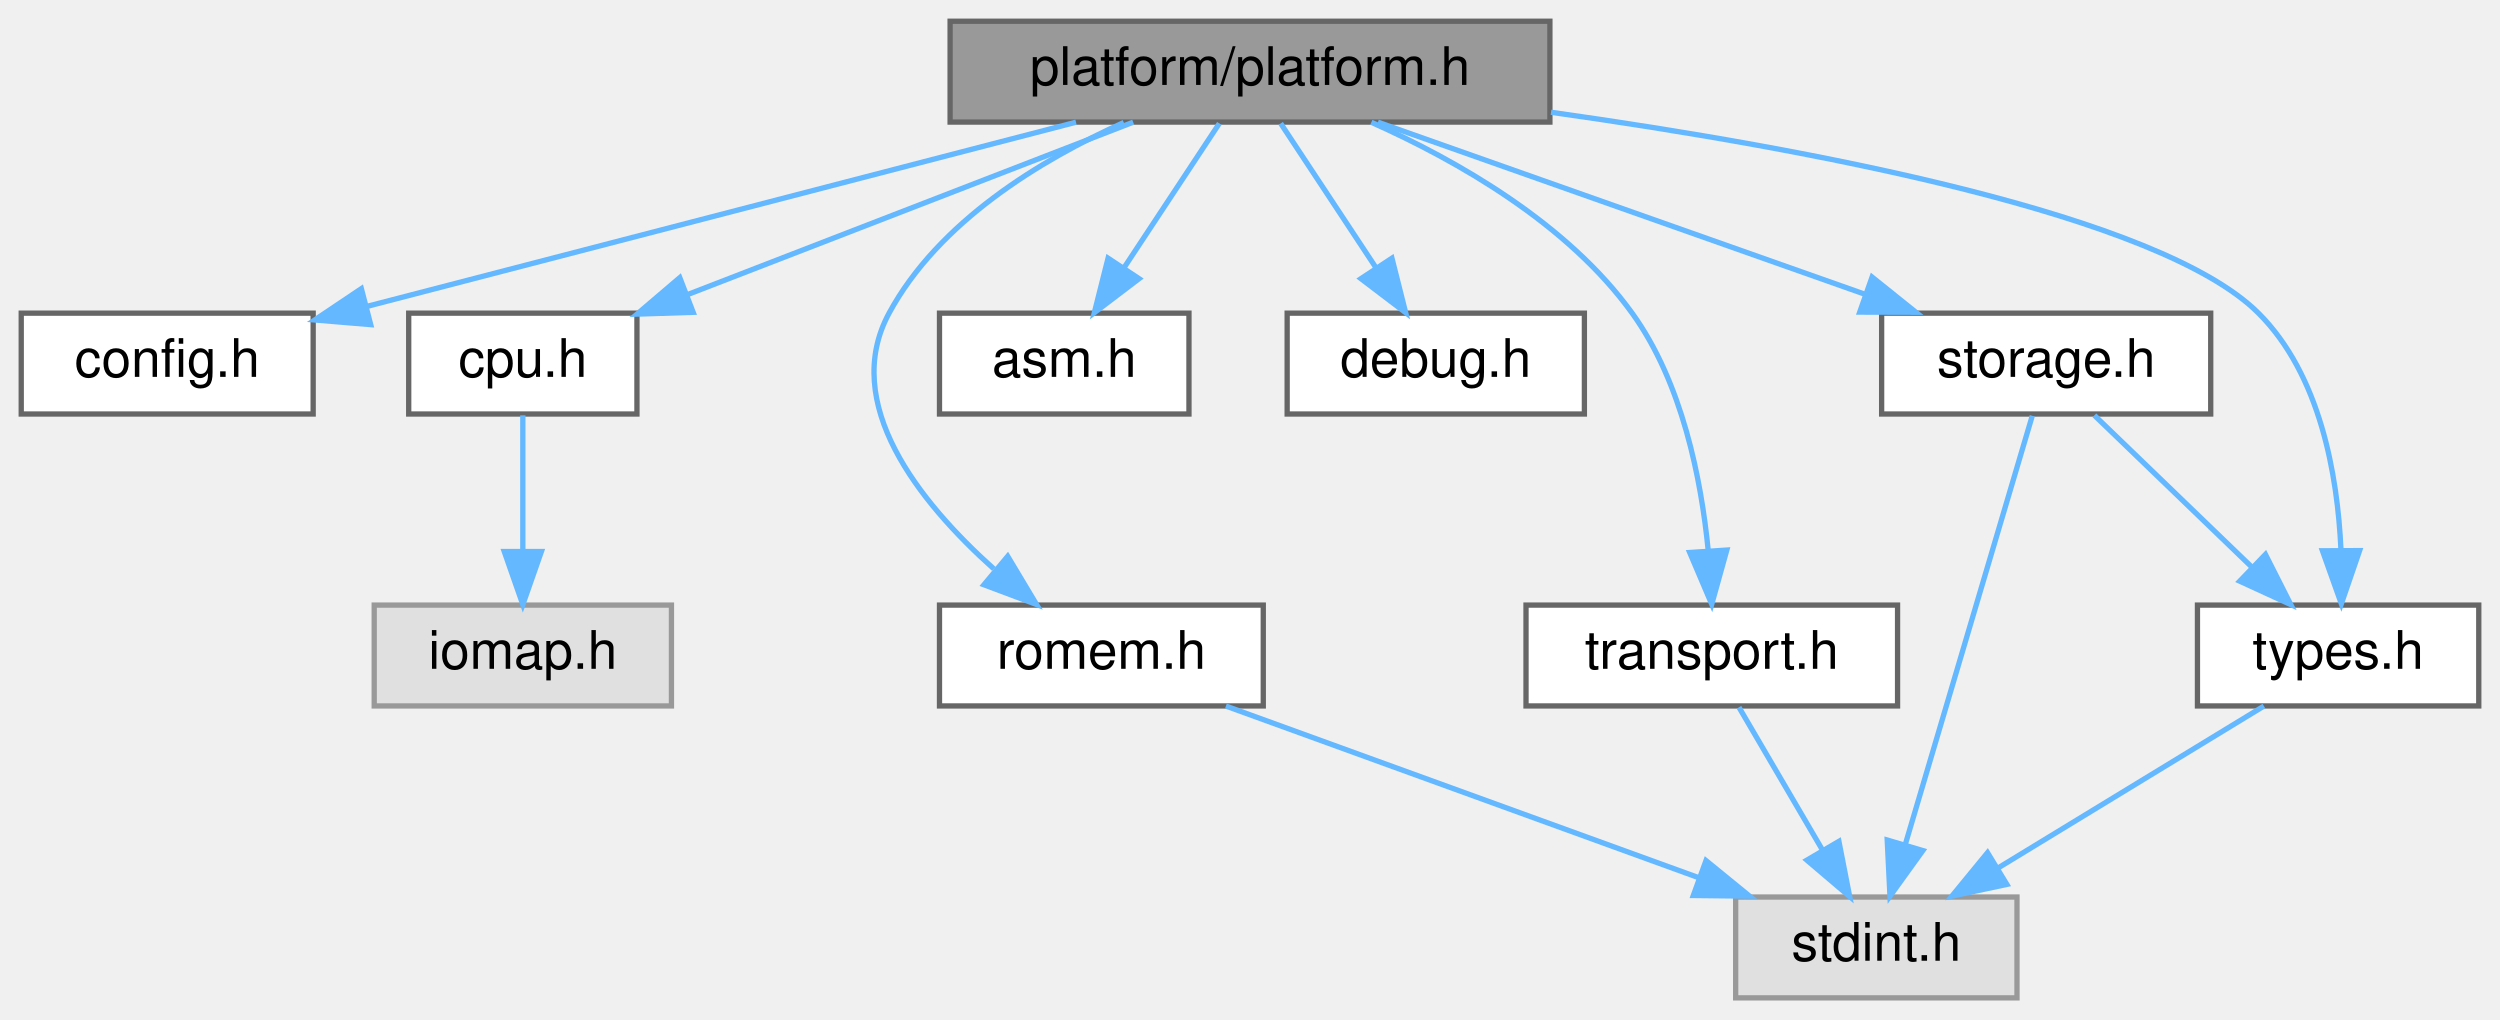
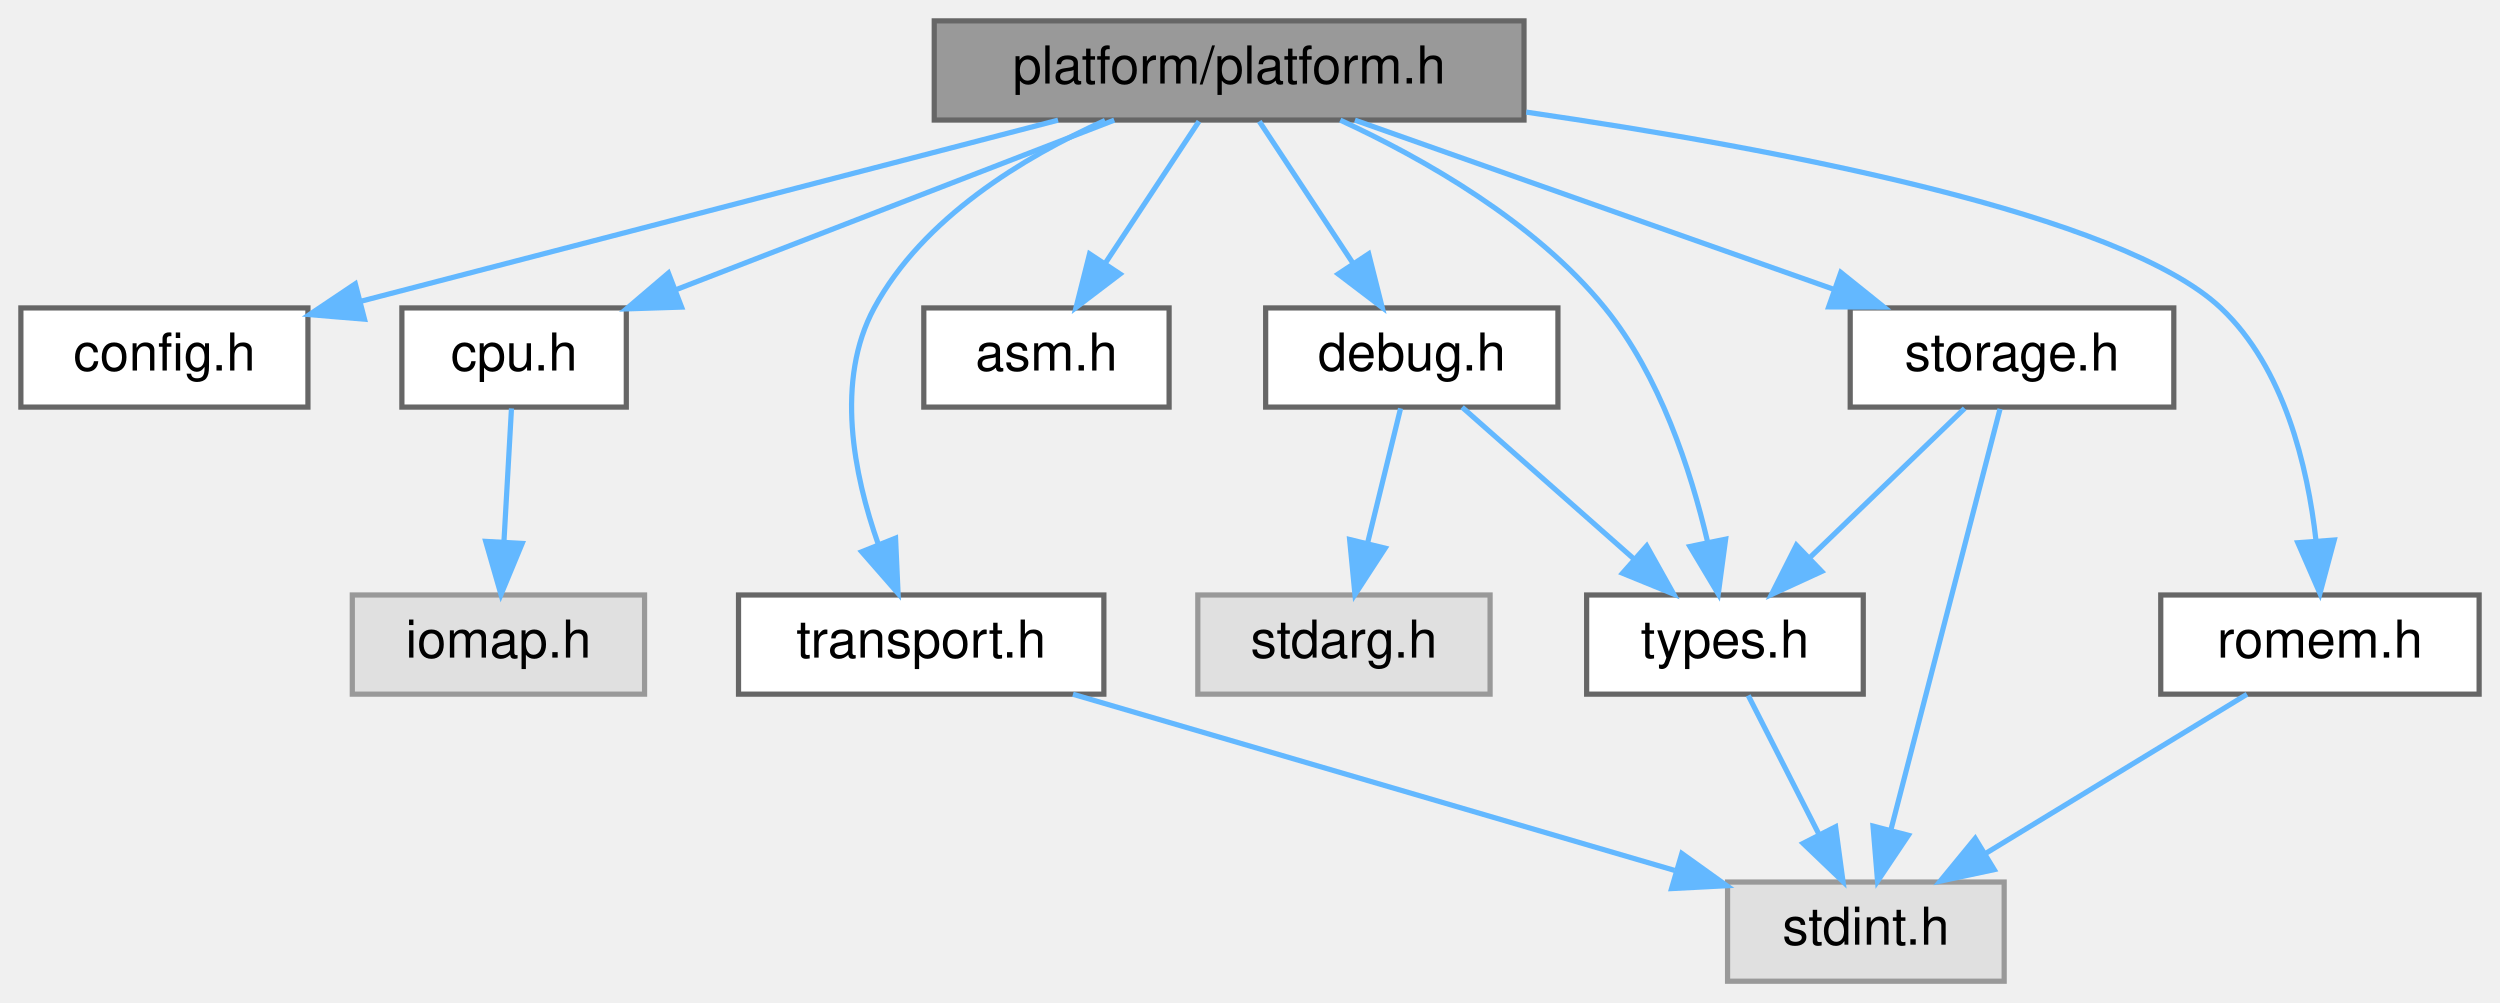
- <svg xmlns="http://www.w3.org/2000/svg" xmlns:xlink="http://www.w3.org/1999/xlink" width="471pt" height="192pt" viewBox="0.00 0.00 471.00 192.00">
+ <svg xmlns="http://www.w3.org/2000/svg" xmlns:xlink="http://www.w3.org/1999/xlink" width="479pt" height="192pt" viewBox="0.00 0.00 479.00 192.00">
  <g id="graph0" class="graph" transform="scale(1 1) rotate(0) translate(4 188)">
    <g id="Node000001" class="node">
      <g id="a_Node000001">
        <a xlink:title=" ">
          <polygon fill="#999999" stroke="#666666" points="288,-184 175,-184 175,-165 288,-165 288,-184" />
          <text text-anchor="middle" x="231.5" y="-172" font-family="Helvetica,sans-Serif" font-size="10.00">platform/platform.h</text>
        </a>
      </g>
    </g>
    <g id="Node000002" class="node">
      <g id="a_Node000002">
        <a xlink:href="config_8h.html" target="_top" xlink:title=" ">
          <polygon fill="white" stroke="#666666" points="55,-129 0,-129 0,-110 55,-110 55,-129" />
          <text text-anchor="middle" x="27.5" y="-117" font-family="Helvetica,sans-Serif" font-size="10.00">config.h</text>
        </a>
      </g>
    </g>
    <g id="edge1_Node000001_Node000002" class="edge">
      <g id="a_edge1_Node000001_Node000002">
        <a xlink:title=" ">
          <path fill="none" stroke="#63b8ff" d="M198.72,-164.98C162.23,-155.5 103.34,-140.2 65.03,-130.25" />
          <polygon fill="#63b8ff" stroke="#63b8ff" points="65.84,-126.84 55.28,-127.72 64.08,-133.62 65.84,-126.84" />
        </a>
      </g>
    </g>
    <g id="Node000003" class="node">
      <g id="a_Node000003">
        <a xlink:href="types_8h.html" target="_top" xlink:title=" ">
-           <polygon fill="white" stroke="#666666" points="463,-74 410,-74 410,-55 463,-55 463,-74" />
-           <text text-anchor="middle" x="436.5" y="-62" font-family="Helvetica,sans-Serif" font-size="10.00">types.h</text>
+           <polygon fill="white" stroke="#666666" points="353,-74 300,-74 300,-55 353,-55 353,-74" />
+           <text text-anchor="middle" x="326.5" y="-62" font-family="Helvetica,sans-Serif" font-size="10.00">types.h</text>
        </a>
      </g>
    </g>
    <g id="edge2_Node000001_Node000003" class="edge">
      <g id="a_edge2_Node000001_Node000003">
        <a xlink:title=" ">
-           <path fill="none" stroke="#63b8ff" d="M288.21,-166.85C337.18,-159.95 402.92,-147.55 421.5,-129 433.14,-117.38 436.4,-98.52 437.04,-84.36" />
-           <polygon fill="#63b8ff" stroke="#63b8ff" points="440.55,-84.27 437.11,-74.25 433.55,-84.23 440.55,-84.27" />
+           <path fill="none" stroke="#63b8ff" d="M252.79,-164.98C268.75,-157.62 290.06,-145.54 303.5,-129 314.01,-116.06 319.94,-97.91 323.14,-84.32" />
+           <polygon fill="#63b8ff" stroke="#63b8ff" points="326.63,-84.7 325.22,-74.2 319.78,-83.29 326.63,-84.7" />
        </a>
      </g>
    </g>
    <g id="Node000005" class="node">
      <g id="a_Node000005">
        <a xlink:href="cpu_8h.html" target="_top" xlink:title="Definitions for EBS CPU controls.">
          <polygon fill="white" stroke="#666666" points="116,-129 73,-129 73,-110 116,-110 116,-129" />
          <text text-anchor="middle" x="94.5" y="-117" font-family="Helvetica,sans-Serif" font-size="10.00">cpu.h</text>
        </a>
      </g>
    </g>
    <g id="edge4_Node000001_Node000005" class="edge">
      <g id="a_edge4_Node000001_Node000005">
        <a xlink:title=" ">
          <path fill="none" stroke="#63b8ff" d="M209.49,-164.98C186.79,-156.2 151.18,-142.43 125.61,-132.53" />
          <polygon fill="#63b8ff" stroke="#63b8ff" points="126.59,-129.16 116.01,-128.82 124.07,-135.69 126.59,-129.16" />
        </a>
      </g>
    </g>
    <g id="Node000007" class="node">
      <g id="a_Node000007">
        <a xlink:href="asm_8h.html" target="_top" xlink:title="Helper Definitions for ASM files.">
          <polygon fill="white" stroke="#666666" points="220,-129 173,-129 173,-110 220,-110 220,-129" />
          <text text-anchor="middle" x="196.5" y="-117" font-family="Helvetica,sans-Serif" font-size="10.00">asm.h</text>
        </a>
      </g>
    </g>
    <g id="edge6_Node000001_Node000007" class="edge">
      <g id="a_edge6_Node000001_Node000007">
        <a xlink:title=" ">
          <path fill="none" stroke="#63b8ff" d="M225.72,-164.75C220.88,-157.42 213.82,-146.73 207.86,-137.7" />
          <polygon fill="#63b8ff" stroke="#63b8ff" points="210.6,-135.5 202.17,-129.09 204.76,-139.36 210.6,-135.5" />
        </a>
      </g>
    </g>
    <g id="Node000008" class="node">
      <g id="a_Node000008">
        <a xlink:href="debug_8h.html" target="_top" xlink:title=" ">
          <polygon fill="white" stroke="#666666" points="294.5,-129 238.5,-129 238.5,-110 294.5,-110 294.5,-129" />
          <text text-anchor="middle" x="266.5" y="-117" font-family="Helvetica,sans-Serif" font-size="10.00">debug.h</text>
        </a>
      </g>
    </g>
    <g id="edge7_Node000001_Node000008" class="edge">
      <g id="a_edge7_Node000001_Node000008">
        <a xlink:title=" ">
          <path fill="none" stroke="#63b8ff" d="M237.28,-164.75C242.12,-157.42 249.18,-146.73 255.14,-137.7" />
          <polygon fill="#63b8ff" stroke="#63b8ff" points="258.24,-139.36 260.83,-129.09 252.4,-135.5 258.24,-139.36" />
        </a>
      </g>
    </g>
-     <g id="Node000009" class="node">
-       <g id="a_Node000009">
-         <a xlink:href="romem_8h.html" target="_top" xlink:title=" ">
-           <polygon fill="white" stroke="#666666" points="234,-74 173,-74 173,-55 234,-55 234,-74" />
-           <text text-anchor="middle" x="203.5" y="-62" font-family="Helvetica,sans-Serif" font-size="10.00">romem.h</text>
-         </a>
-       </g>
-     </g>
-     <g id="edge8_Node000001_Node000009" class="edge">
-       <g id="a_edge8_Node000001_Node000009">
-         <a xlink:title=" ">
-           <path fill="none" stroke="#63b8ff" d="M207.72,-164.92C192.07,-157.89 172.83,-146.25 163.5,-129 154.33,-112.04 169.12,-93.47 183.24,-80.82" />
-           <polygon fill="#63b8ff" stroke="#63b8ff" points="185.85,-83.2 191.29,-74.11 181.37,-77.83 185.85,-83.2" />
-         </a>
-       </g>
-     </g>
    <g id="Node000010" class="node">
      <g id="a_Node000010">
-         <a xlink:href="transport_8h.html" target="_top" xlink:title="Definitions for EBS transports.">
-           <polygon fill="white" stroke="#666666" points="353.5,-74 283.5,-74 283.5,-55 353.5,-55 353.5,-74" />
-           <text text-anchor="middle" x="318.5" y="-62" font-family="Helvetica,sans-Serif" font-size="10.00">transport.h</text>
+         <a xlink:href="romem_8h.html" target="_top" xlink:title=" ">
+           <polygon fill="white" stroke="#666666" points="471,-74 410,-74 410,-55 471,-55 471,-74" />
+           <text text-anchor="middle" x="440.5" y="-62" font-family="Helvetica,sans-Serif" font-size="10.00">romem.h</text>
        </a>
      </g>
    </g>
    <g id="edge10_Node000001_Node000010" class="edge">
      <g id="a_edge10_Node000001_Node000010">
        <a xlink:title=" ">
-           <path fill="none" stroke="#63b8ff" d="M254.36,-164.96C270.48,-157.77 291.3,-145.93 303.5,-129 312.92,-115.93 316.5,-97.79 317.83,-84.25" />
-           <polygon fill="#63b8ff" stroke="#63b8ff" points="321.33,-84.37 318.49,-74.16 314.34,-83.91 321.33,-84.37" />
+           <path fill="none" stroke="#63b8ff" d="M288.43,-166.52C337.18,-159.43 402.44,-146.94 421.5,-129 433.67,-117.55 438.14,-98.66 439.74,-84.46" />
+           <polygon fill="#63b8ff" stroke="#63b8ff" points="443.24,-84.53 440.5,-74.3 436.26,-84.01 443.24,-84.53" />
        </a>
      </g>
    </g>
    <g id="Node000011" class="node">
      <g id="a_Node000011">
+         <a xlink:href="transport_8h.html" target="_top" xlink:title="Definitions for EBS transports.">
+           <polygon fill="white" stroke="#666666" points="207.5,-74 137.5,-74 137.5,-55 207.5,-55 207.5,-74" />
+           <text text-anchor="middle" x="172.5" y="-62" font-family="Helvetica,sans-Serif" font-size="10.00">transport.h</text>
+         </a>
+       </g>
+     </g>
+     <g id="edge12_Node000001_Node000011" class="edge">
+       <g id="a_edge12_Node000001_Node000011">
+         <a xlink:title=" ">
+           <path fill="none" stroke="#63b8ff" d="M207.72,-164.92C192.07,-157.89 172.83,-146.25 163.5,-129 155.98,-115.09 159.57,-97.07 164.26,-83.78" />
+           <polygon fill="#63b8ff" stroke="#63b8ff" points="167.59,-84.89 168.07,-74.31 161.1,-82.28 167.59,-84.89" />
+         </a>
+       </g>
+     </g>
+     <g id="Node000012" class="node">
+       <g id="a_Node000012">
        <a xlink:href="storage_8h.html" target="_top" xlink:title=" ">
          <polygon fill="white" stroke="#666666" points="412.5,-129 350.5,-129 350.5,-110 412.5,-110 412.5,-129" />
          <text text-anchor="middle" x="381.5" y="-117" font-family="Helvetica,sans-Serif" font-size="10.00">storage.h</text>
        </a>
      </g>
    </g>
-     <g id="edge12_Node000001_Node000011" class="edge">
-       <g id="a_edge12_Node000001_Node000011">
+     <g id="edge14_Node000001_Node000012" class="edge">
+       <g id="a_edge14_Node000001_Node000012">
        <a xlink:title=" ">
          <path fill="none" stroke="#63b8ff" d="M255.6,-164.98C280.38,-156.23 319.2,-142.51 347.19,-132.62" />
          <polygon fill="#63b8ff" stroke="#63b8ff" points="348.7,-135.8 356.96,-129.17 346.37,-129.2 348.7,-135.8" />
        </a>
      </g>
    </g>
    <g id="Node000004" class="node">
      <g id="a_Node000004">
        <a xlink:title=" ">
-           <polygon fill="#e0e0e0" stroke="#999999" points="376,-19 323,-19 323,0 376,0 376,-19" />
-           <text text-anchor="middle" x="349.5" y="-7" font-family="Helvetica,sans-Serif" font-size="10.00">stdint.h</text>
+           <polygon fill="#e0e0e0" stroke="#999999" points="380,-19 327,-19 327,0 380,0 380,-19" />
+           <text text-anchor="middle" x="353.5" y="-7" font-family="Helvetica,sans-Serif" font-size="10.00">stdint.h</text>
        </a>
      </g>
    </g>
    <g id="edge3_Node000003_Node000004" class="edge">
      <g id="a_edge3_Node000003_Node000004">
        <a xlink:title=" ">
-           <path fill="none" stroke="#63b8ff" d="M422.52,-54.98C409.03,-46.77 388.37,-34.18 372.46,-24.49" />
-           <polygon fill="#63b8ff" stroke="#63b8ff" points="374.09,-21.38 363.73,-19.17 370.45,-27.36 374.09,-21.38" />
+           <path fill="none" stroke="#63b8ff" d="M330.96,-54.75C334.62,-47.57 339.91,-37.18 344.45,-28.27" />
+           <polygon fill="#63b8ff" stroke="#63b8ff" points="347.7,-29.59 349.12,-19.09 341.47,-26.41 347.7,-29.59" />
        </a>
      </g>
    </g>
    <g id="Node000006" class="node">
      <g id="a_Node000006">
        <a xlink:title=" ">
-           <polygon fill="#e0e0e0" stroke="#999999" points="122.5,-74 66.5,-74 66.5,-55 122.5,-55 122.5,-74" />
-           <text text-anchor="middle" x="94.5" y="-62" font-family="Helvetica,sans-Serif" font-size="10.00">iomap.h</text>
+           <polygon fill="#e0e0e0" stroke="#999999" points="119.5,-74 63.5,-74 63.5,-55 119.5,-55 119.5,-74" />
+           <text text-anchor="middle" x="91.5" y="-62" font-family="Helvetica,sans-Serif" font-size="10.00">iomap.h</text>
        </a>
      </g>
    </g>
    <g id="edge5_Node000005_Node000006" class="edge">
      <g id="a_edge5_Node000005_Node000006">
        <a xlink:title=" ">
-           <path fill="none" stroke="#63b8ff" d="M94.5,-109.75C94.5,-102.8 94.5,-92.85 94.5,-84.13" />
-           <polygon fill="#63b8ff" stroke="#63b8ff" points="98,-84.09 94.5,-74.09 91,-84.09 98,-84.09" />
-         </a>
-       </g>
-     </g>
-     <g id="edge9_Node000009_Node000004" class="edge">
-       <g id="a_edge9_Node000009_Node000004">
-         <a xlink:title=" ">
-           <path fill="none" stroke="#63b8ff" d="M226.96,-54.98C251.08,-46.23 288.87,-32.51 316.1,-22.62" />
-           <polygon fill="#63b8ff" stroke="#63b8ff" points="317.41,-25.87 325.62,-19.17 315.02,-19.29 317.41,-25.87" />
+           <path fill="none" stroke="#63b8ff" d="M94,-109.75C93.61,-102.8 93.05,-92.85 92.55,-84.13" />
+           <polygon fill="#63b8ff" stroke="#63b8ff" points="96.05,-83.88 91.99,-74.09 89.06,-84.27 96.05,-83.88" />
+         </a>
+       </g>
+     </g>
+     <g id="edge9_Node000008_Node000003" class="edge">
+       <g id="a_edge9_Node000008_Node000003">
+         <a xlink:title=" ">
+           <path fill="none" stroke="#63b8ff" d="M276.14,-109.98C285.01,-102.15 298.37,-90.34 309.11,-80.86" />
+           <polygon fill="#63b8ff" stroke="#63b8ff" points="311.51,-83.41 316.68,-74.17 306.87,-78.17 311.51,-83.41" />
+         </a>
+       </g>
+     </g>
+     <g id="Node000009" class="node">
+       <g id="a_Node000009">
+         <a xlink:title=" ">
+           <polygon fill="#e0e0e0" stroke="#999999" points="281.5,-74 225.5,-74 225.5,-55 281.5,-55 281.5,-74" />
+           <text text-anchor="middle" x="253.5" y="-62" font-family="Helvetica,sans-Serif" font-size="10.00">stdarg.h</text>
+         </a>
+       </g>
+     </g>
+     <g id="edge8_Node000008_Node000009" class="edge">
+       <g id="a_edge8_Node000008_Node000009">
+         <a xlink:title=" ">
+           <path fill="none" stroke="#63b8ff" d="M264.35,-109.75C262.63,-102.72 260.15,-92.62 258,-83.84" />
+           <polygon fill="#63b8ff" stroke="#63b8ff" points="261.39,-82.97 255.61,-74.09 254.59,-84.63 261.39,-82.97" />
        </a>
      </g>
    </g>
    <g id="edge11_Node000010_Node000004" class="edge">
      <g id="a_edge11_Node000010_Node000004">
        <a xlink:title=" ">
-           <path fill="none" stroke="#63b8ff" d="M323.62,-54.75C327.86,-47.49 334.03,-36.95 339.28,-27.98" />
-           <polygon fill="#63b8ff" stroke="#63b8ff" points="342.45,-29.49 344.48,-19.09 336.41,-25.95 342.45,-29.49" />
-         </a>
-       </g>
-     </g>
-     <g id="edge14_Node000011_Node000003" class="edge">
-       <g id="a_edge14_Node000011_Node000003">
-         <a xlink:title=" ">
-           <path fill="none" stroke="#63b8ff" d="M390.58,-109.75C398.59,-102.03 410.46,-90.6 420.12,-81.28" />
-           <polygon fill="#63b8ff" stroke="#63b8ff" points="422.81,-83.55 427.59,-74.09 417.96,-78.51 422.81,-83.55" />
+           <path fill="none" stroke="#63b8ff" d="M426.52,-54.98C413.03,-46.77 392.37,-34.18 376.46,-24.49" />
+           <polygon fill="#63b8ff" stroke="#63b8ff" points="378.09,-21.38 367.73,-19.17 374.45,-27.36 378.09,-21.38" />
        </a>
      </g>
    </g>
    <g id="edge13_Node000011_Node000004" class="edge">
      <g id="a_edge13_Node000011_Node000004">
        <a xlink:title=" ">
-           <path fill="none" stroke="#63b8ff" d="M378.88,-109.66C373.68,-92.09 361.93,-52.45 354.97,-28.95" />
-           <polygon fill="#63b8ff" stroke="#63b8ff" points="358.26,-27.75 352.07,-19.16 351.55,-29.74 358.26,-27.75" />
+           <path fill="none" stroke="#63b8ff" d="M201.58,-54.98C232.92,-45.81 282.85,-31.19 316.85,-21.23" />
+           <polygon fill="#63b8ff" stroke="#63b8ff" points="318.24,-24.47 326.85,-18.3 316.27,-17.75 318.24,-24.47" />
+         </a>
+       </g>
+     </g>
+     <g id="edge16_Node000012_Node000003" class="edge">
+       <g id="a_edge16_Node000012_Node000003">
+         <a xlink:title=" ">
+           <path fill="none" stroke="#63b8ff" d="M372.42,-109.75C364.41,-102.03 352.54,-90.6 342.88,-81.28" />
+           <polygon fill="#63b8ff" stroke="#63b8ff" points="345.04,-78.51 335.41,-74.09 340.19,-83.55 345.04,-78.51" />
+         </a>
+       </g>
+     </g>
+     <g id="edge15_Node000012_Node000004" class="edge">
+       <g id="a_edge15_Node000012_Node000004">
+         <a xlink:title=" ">
+           <path fill="none" stroke="#63b8ff" d="M379.21,-109.66C374.65,-92.09 364.38,-52.45 358.28,-28.95" />
+           <polygon fill="#63b8ff" stroke="#63b8ff" points="361.64,-27.96 355.74,-19.16 354.87,-29.72 361.64,-27.96" />
        </a>
      </g>
    </g>
  </g>
</svg>
